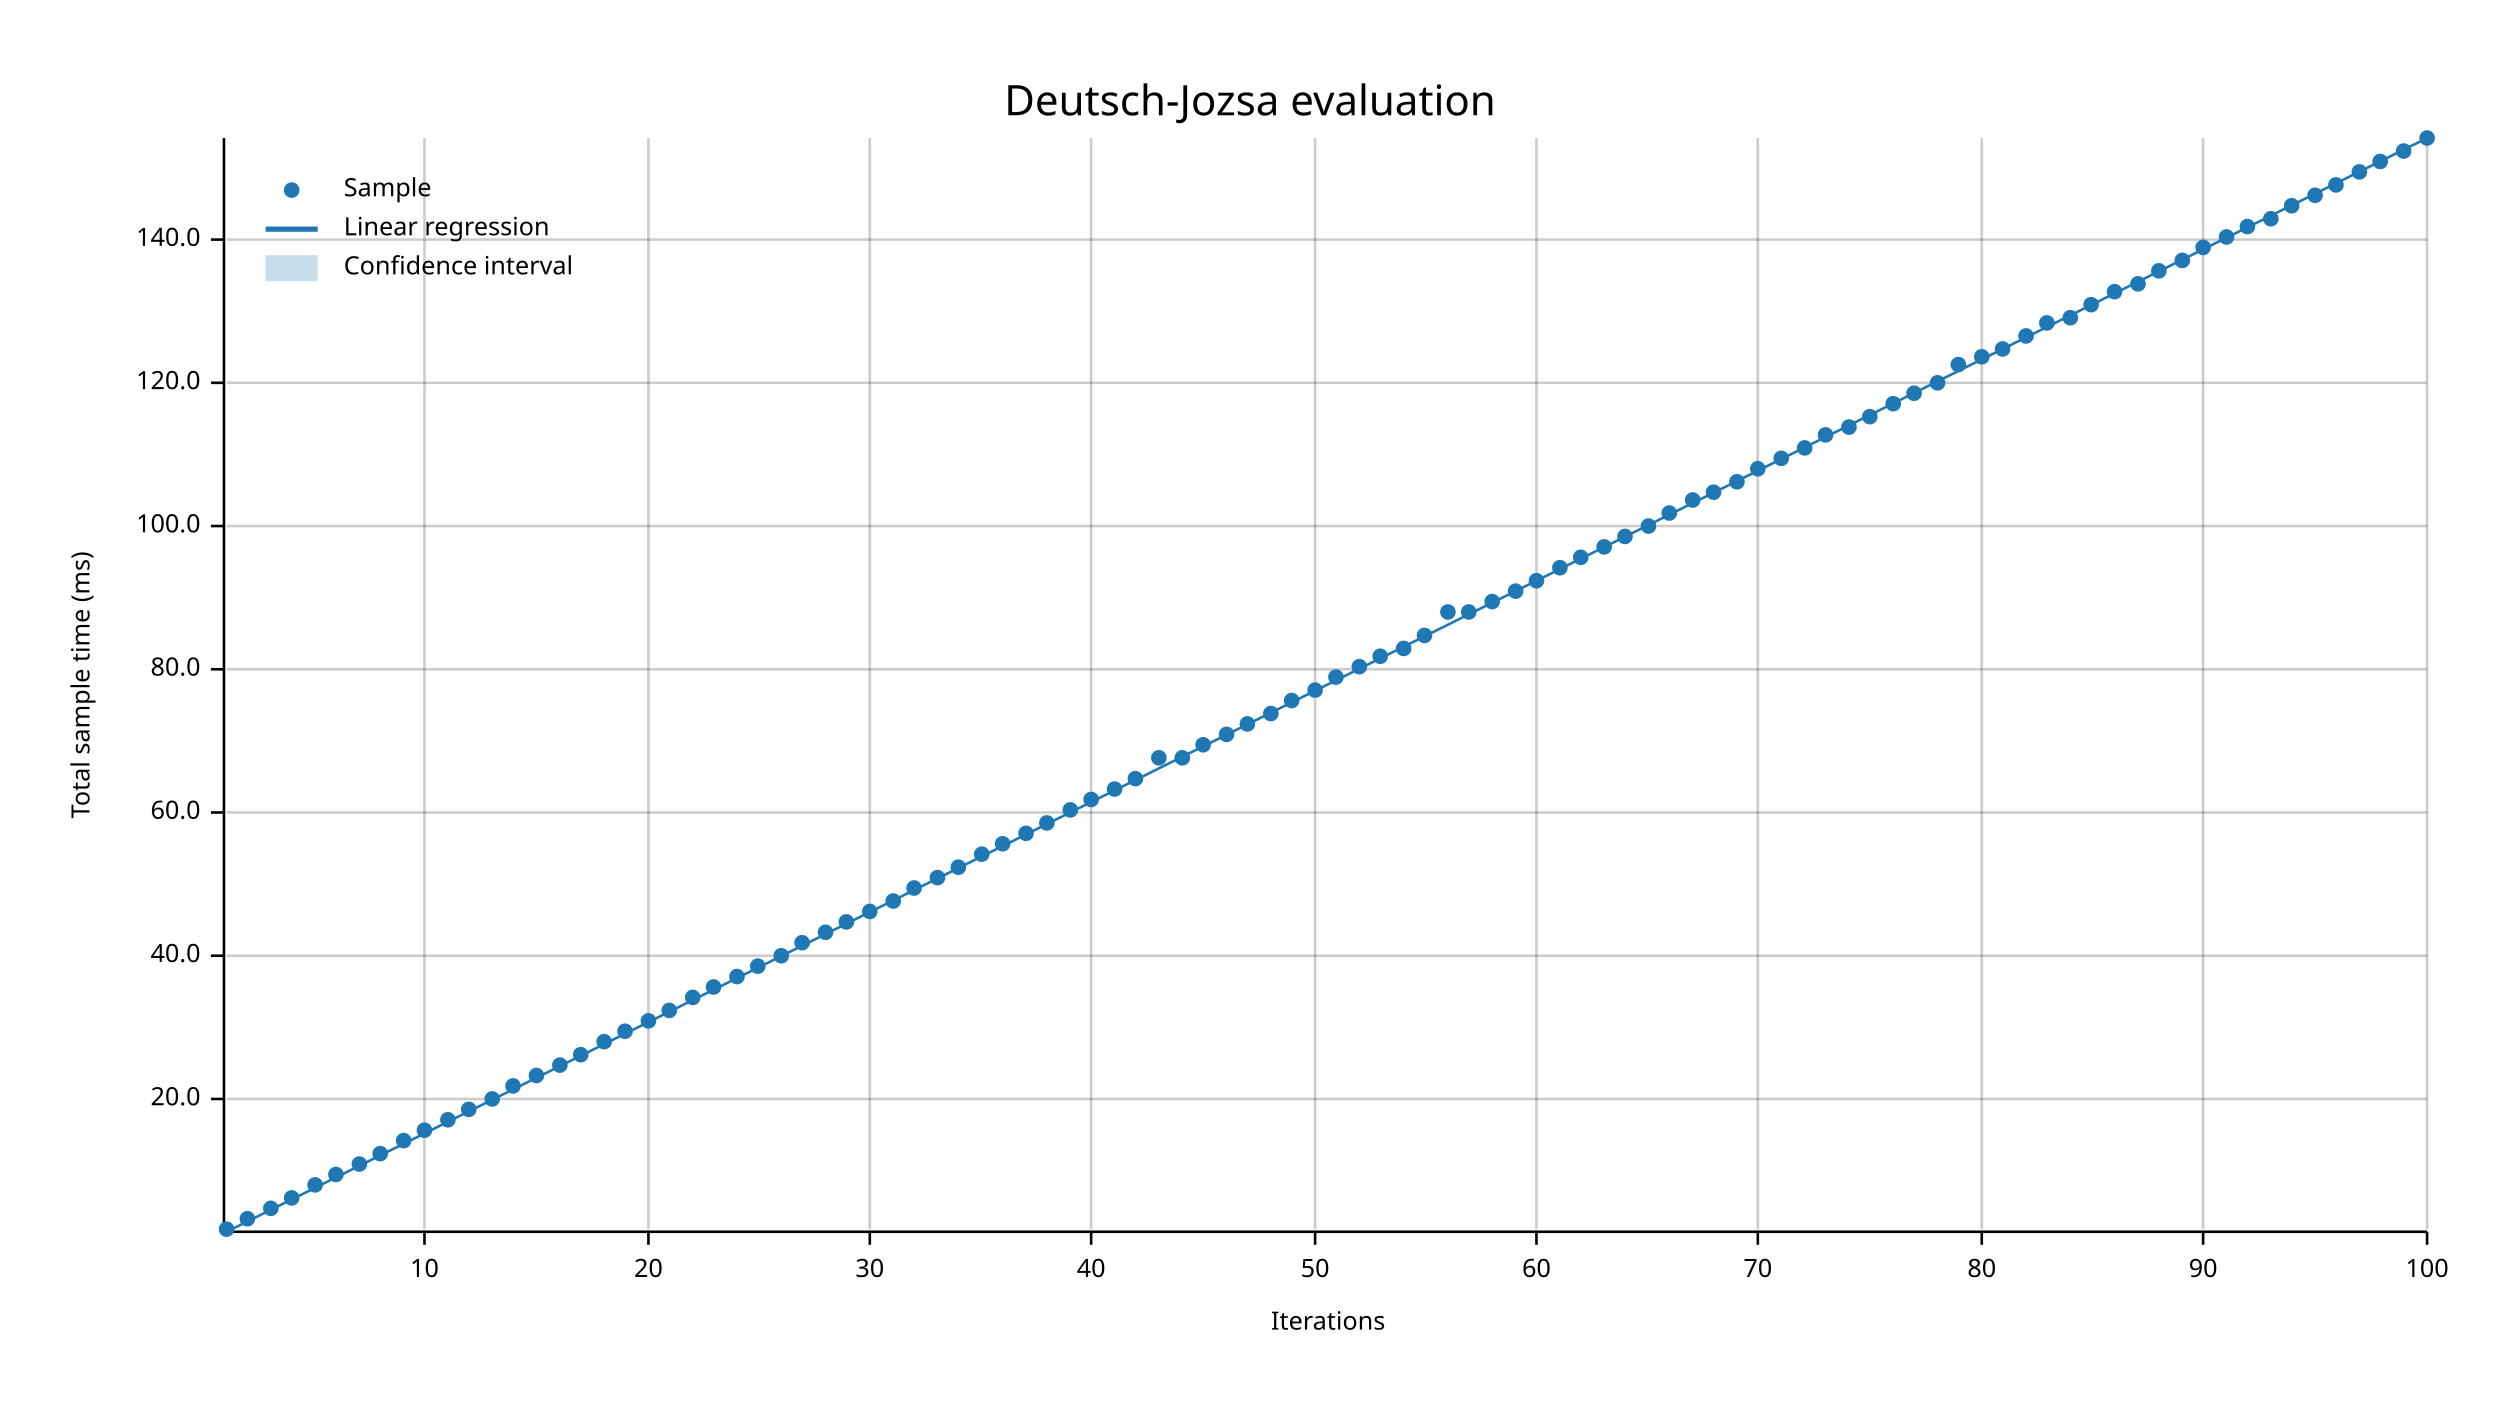
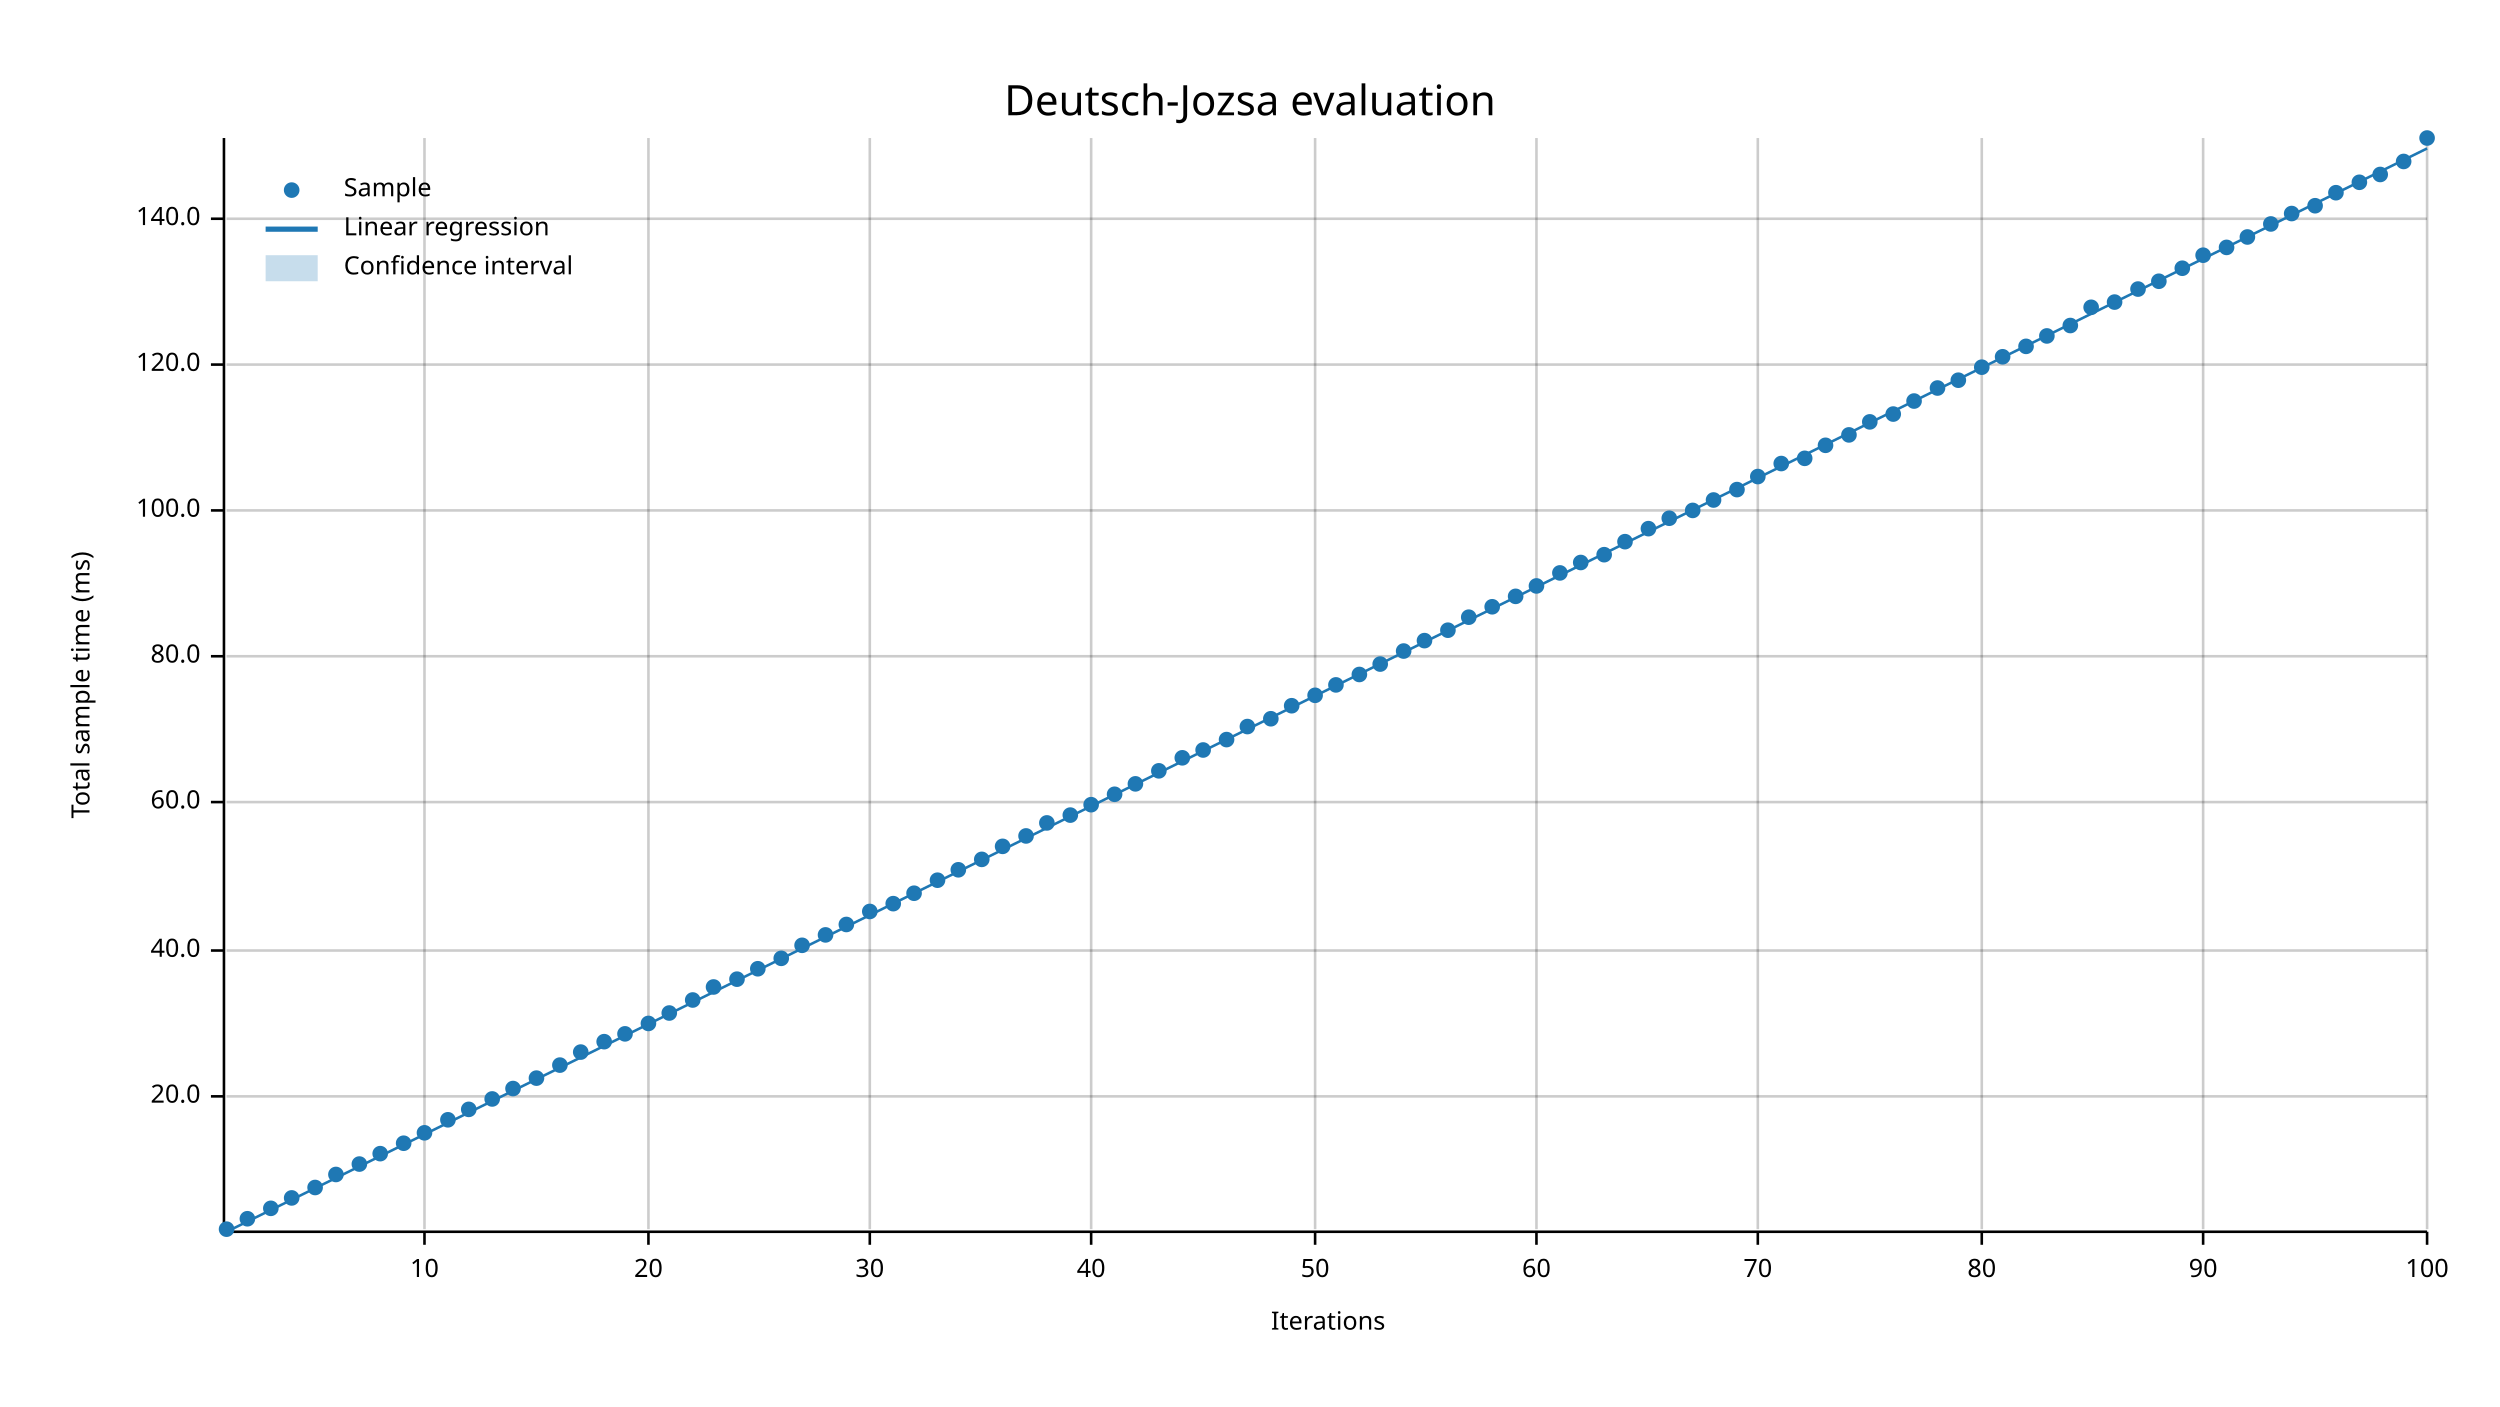
<svg xmlns="http://www.w3.org/2000/svg" width="960" height="540" viewBox="0 0 960 540">
  <text x="480" y="32" dy="0.76em" text-anchor="middle" font-family="sans-serif" font-size="16.129" opacity="1" fill="#000000">
Deutsch-Jozsa evaluation
</text>
  <text x="27" y="263" dy="0.76em" text-anchor="middle" font-family="sans-serif" font-size="9.677" opacity="1" fill="#000000" transform="rotate(270, 27, 263)">
Total sample time (ms)
</text>
  <text x="510" y="513" dy="-0.5ex" text-anchor="middle" font-family="sans-serif" font-size="9.677" opacity="1" fill="#000000">
Iterations
</text>
  <line opacity="0.2" stroke="#000000" stroke-width="1" x1="163" y1="472" x2="163" y2="53" />
  <line opacity="0.2" stroke="#000000" stroke-width="1" x1="249" y1="472" x2="249" y2="53" />
  <line opacity="0.2" stroke="#000000" stroke-width="1" x1="334" y1="472" x2="334" y2="53" />
  <line opacity="0.2" stroke="#000000" stroke-width="1" x1="419" y1="472" x2="419" y2="53" />
  <line opacity="0.2" stroke="#000000" stroke-width="1" x1="505" y1="472" x2="505" y2="53" />
  <line opacity="0.2" stroke="#000000" stroke-width="1" x1="590" y1="472" x2="590" y2="53" />
  <line opacity="0.2" stroke="#000000" stroke-width="1" x1="675" y1="472" x2="675" y2="53" />
  <line opacity="0.2" stroke="#000000" stroke-width="1" x1="761" y1="472" x2="761" y2="53" />
  <line opacity="0.2" stroke="#000000" stroke-width="1" x1="846" y1="472" x2="846" y2="53" />
  <line opacity="0.2" stroke="#000000" stroke-width="1" x1="932" y1="472" x2="932" y2="53" />
-   <line opacity="0.2" stroke="#000000" stroke-width="1" x1="87" y1="422" x2="932" y2="422" />
-   <line opacity="0.2" stroke="#000000" stroke-width="1" x1="87" y1="367" x2="932" y2="367" />
-   <line opacity="0.2" stroke="#000000" stroke-width="1" x1="87" y1="312" x2="932" y2="312" />
-   <line opacity="0.2" stroke="#000000" stroke-width="1" x1="87" y1="257" x2="932" y2="257" />
-   <line opacity="0.2" stroke="#000000" stroke-width="1" x1="87" y1="202" x2="932" y2="202" />
-   <line opacity="0.2" stroke="#000000" stroke-width="1" x1="87" y1="147" x2="932" y2="147" />
-   <line opacity="0.2" stroke="#000000" stroke-width="1" x1="87" y1="92" x2="932" y2="92" />
+   <line opacity="0.2" stroke="#000000" stroke-width="1" x1="87" y1="421" x2="932" y2="421" />
+   <line opacity="0.2" stroke="#000000" stroke-width="1" x1="87" y1="365" x2="932" y2="365" />
+   <line opacity="0.2" stroke="#000000" stroke-width="1" x1="87" y1="308" x2="932" y2="308" />
+   <line opacity="0.2" stroke="#000000" stroke-width="1" x1="87" y1="252" x2="932" y2="252" />
+   <line opacity="0.2" stroke="#000000" stroke-width="1" x1="87" y1="196" x2="932" y2="196" />
+   <line opacity="0.2" stroke="#000000" stroke-width="1" x1="87" y1="140" x2="932" y2="140" />
+   <line opacity="0.2" stroke="#000000" stroke-width="1" x1="87" y1="84" x2="932" y2="84" />
  <polyline fill="none" opacity="1" stroke="#000000" stroke-width="1" points="86,53 86,472 " />
-   <text x="77" y="422" dy="0.5ex" text-anchor="end" font-family="sans-serif" font-size="9.677" opacity="1" fill="#000000">
+   <text x="77" y="421" dy="0.5ex" text-anchor="end" font-family="sans-serif" font-size="9.677" opacity="1" fill="#000000">
20.0
</text>
-   <polyline fill="none" opacity="1" stroke="#000000" stroke-width="1" points="81,422 86,422 " />
-   <text x="77" y="367" dy="0.5ex" text-anchor="end" font-family="sans-serif" font-size="9.677" opacity="1" fill="#000000">
+   <polyline fill="none" opacity="1" stroke="#000000" stroke-width="1" points="81,421 86,421 " />
+   <text x="77" y="365" dy="0.5ex" text-anchor="end" font-family="sans-serif" font-size="9.677" opacity="1" fill="#000000">
40.0
</text>
-   <polyline fill="none" opacity="1" stroke="#000000" stroke-width="1" points="81,367 86,367 " />
-   <text x="77" y="312" dy="0.5ex" text-anchor="end" font-family="sans-serif" font-size="9.677" opacity="1" fill="#000000">
+   <polyline fill="none" opacity="1" stroke="#000000" stroke-width="1" points="81,365 86,365 " />
+   <text x="77" y="308" dy="0.5ex" text-anchor="end" font-family="sans-serif" font-size="9.677" opacity="1" fill="#000000">
60.0
</text>
-   <polyline fill="none" opacity="1" stroke="#000000" stroke-width="1" points="81,312 86,312 " />
-   <text x="77" y="257" dy="0.5ex" text-anchor="end" font-family="sans-serif" font-size="9.677" opacity="1" fill="#000000">
+   <polyline fill="none" opacity="1" stroke="#000000" stroke-width="1" points="81,308 86,308 " />
+   <text x="77" y="252" dy="0.5ex" text-anchor="end" font-family="sans-serif" font-size="9.677" opacity="1" fill="#000000">
80.0
</text>
-   <polyline fill="none" opacity="1" stroke="#000000" stroke-width="1" points="81,257 86,257 " />
-   <text x="77" y="202" dy="0.5ex" text-anchor="end" font-family="sans-serif" font-size="9.677" opacity="1" fill="#000000">
+   <polyline fill="none" opacity="1" stroke="#000000" stroke-width="1" points="81,252 86,252 " />
+   <text x="77" y="196" dy="0.5ex" text-anchor="end" font-family="sans-serif" font-size="9.677" opacity="1" fill="#000000">
100.0
</text>
-   <polyline fill="none" opacity="1" stroke="#000000" stroke-width="1" points="81,202 86,202 " />
-   <text x="77" y="147" dy="0.5ex" text-anchor="end" font-family="sans-serif" font-size="9.677" opacity="1" fill="#000000">
+   <polyline fill="none" opacity="1" stroke="#000000" stroke-width="1" points="81,196 86,196 " />
+   <text x="77" y="140" dy="0.5ex" text-anchor="end" font-family="sans-serif" font-size="9.677" opacity="1" fill="#000000">
120.0
</text>
-   <polyline fill="none" opacity="1" stroke="#000000" stroke-width="1" points="81,147 86,147 " />
-   <text x="77" y="92" dy="0.5ex" text-anchor="end" font-family="sans-serif" font-size="9.677" opacity="1" fill="#000000">
+   <polyline fill="none" opacity="1" stroke="#000000" stroke-width="1" points="81,140 86,140 " />
+   <text x="77" y="84" dy="0.5ex" text-anchor="end" font-family="sans-serif" font-size="9.677" opacity="1" fill="#000000">
140.0
</text>
-   <polyline fill="none" opacity="1" stroke="#000000" stroke-width="1" points="81,92 86,92 " />
+   <polyline fill="none" opacity="1" stroke="#000000" stroke-width="1" points="81,84 86,84 " />
  <polyline fill="none" opacity="1" stroke="#000000" stroke-width="1" points="87,473 932,473 " />
  <text x="163" y="483" dy="0.76em" text-anchor="middle" font-family="sans-serif" font-size="9.677" opacity="1" fill="#000000">
10
</text>
  <polyline fill="none" opacity="1" stroke="#000000" stroke-width="1" points="163,473 163,478 " />
  <text x="249" y="483" dy="0.76em" text-anchor="middle" font-family="sans-serif" font-size="9.677" opacity="1" fill="#000000">
20
</text>
  <polyline fill="none" opacity="1" stroke="#000000" stroke-width="1" points="249,473 249,478 " />
  <text x="334" y="483" dy="0.76em" text-anchor="middle" font-family="sans-serif" font-size="9.677" opacity="1" fill="#000000">
30
</text>
  <polyline fill="none" opacity="1" stroke="#000000" stroke-width="1" points="334,473 334,478 " />
  <text x="419" y="483" dy="0.76em" text-anchor="middle" font-family="sans-serif" font-size="9.677" opacity="1" fill="#000000">
40
</text>
  <polyline fill="none" opacity="1" stroke="#000000" stroke-width="1" points="419,473 419,478 " />
  <text x="505" y="483" dy="0.76em" text-anchor="middle" font-family="sans-serif" font-size="9.677" opacity="1" fill="#000000">
50
</text>
  <polyline fill="none" opacity="1" stroke="#000000" stroke-width="1" points="505,473 505,478 " />
  <text x="590" y="483" dy="0.76em" text-anchor="middle" font-family="sans-serif" font-size="9.677" opacity="1" fill="#000000">
60
</text>
  <polyline fill="none" opacity="1" stroke="#000000" stroke-width="1" points="590,473 590,478 " />
  <text x="675" y="483" dy="0.76em" text-anchor="middle" font-family="sans-serif" font-size="9.677" opacity="1" fill="#000000">
70
</text>
  <polyline fill="none" opacity="1" stroke="#000000" stroke-width="1" points="675,473 675,478 " />
  <text x="761" y="483" dy="0.76em" text-anchor="middle" font-family="sans-serif" font-size="9.677" opacity="1" fill="#000000">
80
</text>
  <polyline fill="none" opacity="1" stroke="#000000" stroke-width="1" points="761,473 761,478 " />
  <text x="846" y="483" dy="0.76em" text-anchor="middle" font-family="sans-serif" font-size="9.677" opacity="1" fill="#000000">
90
</text>
  <polyline fill="none" opacity="1" stroke="#000000" stroke-width="1" points="846,473 846,478 " />
  <text x="932" y="483" dy="0.76em" text-anchor="middle" font-family="sans-serif" font-size="9.677" opacity="1" fill="#000000">
100
</text>
  <polyline fill="none" opacity="1" stroke="#000000" stroke-width="1" points="932,473 932,478 " />
  <circle cx="87" cy="472" r="3" opacity="1" fill="#1F78B4" stroke="none" stroke-width="1" />
  <circle cx="95" cy="468" r="3" opacity="1" fill="#1F78B4" stroke="none" stroke-width="1" />
  <circle cx="104" cy="464" r="3" opacity="1" fill="#1F78B4" stroke="none" stroke-width="1" />
  <circle cx="112" cy="460" r="3" opacity="1" fill="#1F78B4" stroke="none" stroke-width="1" />
-   <circle cx="121" cy="455" r="3" opacity="1" fill="#1F78B4" stroke="none" stroke-width="1" />
+   <circle cx="121" cy="456" r="3" opacity="1" fill="#1F78B4" stroke="none" stroke-width="1" />
  <circle cx="129" cy="451" r="3" opacity="1" fill="#1F78B4" stroke="none" stroke-width="1" />
  <circle cx="138" cy="447" r="3" opacity="1" fill="#1F78B4" stroke="none" stroke-width="1" />
  <circle cx="146" cy="443" r="3" opacity="1" fill="#1F78B4" stroke="none" stroke-width="1" />
-   <circle cx="155" cy="438" r="3" opacity="1" fill="#1F78B4" stroke="none" stroke-width="1" />
-   <circle cx="163" cy="434" r="3" opacity="1" fill="#1F78B4" stroke="none" stroke-width="1" />
+   <circle cx="155" cy="439" r="3" opacity="1" fill="#1F78B4" stroke="none" stroke-width="1" />
+   <circle cx="163" cy="435" r="3" opacity="1" fill="#1F78B4" stroke="none" stroke-width="1" />
  <circle cx="172" cy="430" r="3" opacity="1" fill="#1F78B4" stroke="none" stroke-width="1" />
  <circle cx="180" cy="426" r="3" opacity="1" fill="#1F78B4" stroke="none" stroke-width="1" />
  <circle cx="189" cy="422" r="3" opacity="1" fill="#1F78B4" stroke="none" stroke-width="1" />
-   <circle cx="197" cy="417" r="3" opacity="1" fill="#1F78B4" stroke="none" stroke-width="1" />
-   <circle cx="206" cy="413" r="3" opacity="1" fill="#1F78B4" stroke="none" stroke-width="1" />
+   <circle cx="197" cy="418" r="3" opacity="1" fill="#1F78B4" stroke="none" stroke-width="1" />
+   <circle cx="206" cy="414" r="3" opacity="1" fill="#1F78B4" stroke="none" stroke-width="1" />
  <circle cx="215" cy="409" r="3" opacity="1" fill="#1F78B4" stroke="none" stroke-width="1" />
-   <circle cx="223" cy="405" r="3" opacity="1" fill="#1F78B4" stroke="none" stroke-width="1" />
+   <circle cx="223" cy="404" r="3" opacity="1" fill="#1F78B4" stroke="none" stroke-width="1" />
  <circle cx="232" cy="400" r="3" opacity="1" fill="#1F78B4" stroke="none" stroke-width="1" />
-   <circle cx="240" cy="396" r="3" opacity="1" fill="#1F78B4" stroke="none" stroke-width="1" />
-   <circle cx="249" cy="392" r="3" opacity="1" fill="#1F78B4" stroke="none" stroke-width="1" />
-   <circle cx="257" cy="388" r="3" opacity="1" fill="#1F78B4" stroke="none" stroke-width="1" />
-   <circle cx="266" cy="383" r="3" opacity="1" fill="#1F78B4" stroke="none" stroke-width="1" />
+   <circle cx="240" cy="397" r="3" opacity="1" fill="#1F78B4" stroke="none" stroke-width="1" />
+   <circle cx="249" cy="393" r="3" opacity="1" fill="#1F78B4" stroke="none" stroke-width="1" />
+   <circle cx="257" cy="389" r="3" opacity="1" fill="#1F78B4" stroke="none" stroke-width="1" />
+   <circle cx="266" cy="384" r="3" opacity="1" fill="#1F78B4" stroke="none" stroke-width="1" />
  <circle cx="274" cy="379" r="3" opacity="1" fill="#1F78B4" stroke="none" stroke-width="1" />
-   <circle cx="283" cy="375" r="3" opacity="1" fill="#1F78B4" stroke="none" stroke-width="1" />
-   <circle cx="291" cy="371" r="3" opacity="1" fill="#1F78B4" stroke="none" stroke-width="1" />
-   <circle cx="300" cy="367" r="3" opacity="1" fill="#1F78B4" stroke="none" stroke-width="1" />
-   <circle cx="308" cy="362" r="3" opacity="1" fill="#1F78B4" stroke="none" stroke-width="1" />
-   <circle cx="317" cy="358" r="3" opacity="1" fill="#1F78B4" stroke="none" stroke-width="1" />
-   <circle cx="325" cy="354" r="3" opacity="1" fill="#1F78B4" stroke="none" stroke-width="1" />
+   <circle cx="283" cy="376" r="3" opacity="1" fill="#1F78B4" stroke="none" stroke-width="1" />
+   <circle cx="291" cy="372" r="3" opacity="1" fill="#1F78B4" stroke="none" stroke-width="1" />
+   <circle cx="300" cy="368" r="3" opacity="1" fill="#1F78B4" stroke="none" stroke-width="1" />
+   <circle cx="308" cy="363" r="3" opacity="1" fill="#1F78B4" stroke="none" stroke-width="1" />
+   <circle cx="317" cy="359" r="3" opacity="1" fill="#1F78B4" stroke="none" stroke-width="1" />
+   <circle cx="325" cy="355" r="3" opacity="1" fill="#1F78B4" stroke="none" stroke-width="1" />
  <circle cx="334" cy="350" r="3" opacity="1" fill="#1F78B4" stroke="none" stroke-width="1" />
-   <circle cx="343" cy="346" r="3" opacity="1" fill="#1F78B4" stroke="none" stroke-width="1" />
-   <circle cx="351" cy="341" r="3" opacity="1" fill="#1F78B4" stroke="none" stroke-width="1" />
-   <circle cx="360" cy="337" r="3" opacity="1" fill="#1F78B4" stroke="none" stroke-width="1" />
-   <circle cx="368" cy="333" r="3" opacity="1" fill="#1F78B4" stroke="none" stroke-width="1" />
-   <circle cx="377" cy="328" r="3" opacity="1" fill="#1F78B4" stroke="none" stroke-width="1" />
-   <circle cx="385" cy="324" r="3" opacity="1" fill="#1F78B4" stroke="none" stroke-width="1" />
-   <circle cx="394" cy="320" r="3" opacity="1" fill="#1F78B4" stroke="none" stroke-width="1" />
+   <circle cx="343" cy="347" r="3" opacity="1" fill="#1F78B4" stroke="none" stroke-width="1" />
+   <circle cx="351" cy="343" r="3" opacity="1" fill="#1F78B4" stroke="none" stroke-width="1" />
+   <circle cx="360" cy="338" r="3" opacity="1" fill="#1F78B4" stroke="none" stroke-width="1" />
+   <circle cx="368" cy="334" r="3" opacity="1" fill="#1F78B4" stroke="none" stroke-width="1" />
+   <circle cx="377" cy="330" r="3" opacity="1" fill="#1F78B4" stroke="none" stroke-width="1" />
+   <circle cx="385" cy="325" r="3" opacity="1" fill="#1F78B4" stroke="none" stroke-width="1" />
+   <circle cx="394" cy="321" r="3" opacity="1" fill="#1F78B4" stroke="none" stroke-width="1" />
  <circle cx="402" cy="316" r="3" opacity="1" fill="#1F78B4" stroke="none" stroke-width="1" />
-   <circle cx="411" cy="311" r="3" opacity="1" fill="#1F78B4" stroke="none" stroke-width="1" />
-   <circle cx="419" cy="307" r="3" opacity="1" fill="#1F78B4" stroke="none" stroke-width="1" />
-   <circle cx="428" cy="303" r="3" opacity="1" fill="#1F78B4" stroke="none" stroke-width="1" />
-   <circle cx="436" cy="299" r="3" opacity="1" fill="#1F78B4" stroke="none" stroke-width="1" />
-   <circle cx="445" cy="291" r="3" opacity="1" fill="#1F78B4" stroke="none" stroke-width="1" />
+   <circle cx="411" cy="313" r="3" opacity="1" fill="#1F78B4" stroke="none" stroke-width="1" />
+   <circle cx="419" cy="309" r="3" opacity="1" fill="#1F78B4" stroke="none" stroke-width="1" />
+   <circle cx="428" cy="305" r="3" opacity="1" fill="#1F78B4" stroke="none" stroke-width="1" />
+   <circle cx="436" cy="301" r="3" opacity="1" fill="#1F78B4" stroke="none" stroke-width="1" />
+   <circle cx="445" cy="296" r="3" opacity="1" fill="#1F78B4" stroke="none" stroke-width="1" />
  <circle cx="454" cy="291" r="3" opacity="1" fill="#1F78B4" stroke="none" stroke-width="1" />
-   <circle cx="462" cy="286" r="3" opacity="1" fill="#1F78B4" stroke="none" stroke-width="1" />
-   <circle cx="471" cy="282" r="3" opacity="1" fill="#1F78B4" stroke="none" stroke-width="1" />
-   <circle cx="479" cy="278" r="3" opacity="1" fill="#1F78B4" stroke="none" stroke-width="1" />
-   <circle cx="488" cy="274" r="3" opacity="1" fill="#1F78B4" stroke="none" stroke-width="1" />
-   <circle cx="496" cy="269" r="3" opacity="1" fill="#1F78B4" stroke="none" stroke-width="1" />
-   <circle cx="505" cy="265" r="3" opacity="1" fill="#1F78B4" stroke="none" stroke-width="1" />
-   <circle cx="513" cy="260" r="3" opacity="1" fill="#1F78B4" stroke="none" stroke-width="1" />
-   <circle cx="522" cy="256" r="3" opacity="1" fill="#1F78B4" stroke="none" stroke-width="1" />
-   <circle cx="530" cy="252" r="3" opacity="1" fill="#1F78B4" stroke="none" stroke-width="1" />
-   <circle cx="539" cy="249" r="3" opacity="1" fill="#1F78B4" stroke="none" stroke-width="1" />
-   <circle cx="547" cy="244" r="3" opacity="1" fill="#1F78B4" stroke="none" stroke-width="1" />
-   <circle cx="556" cy="235" r="3" opacity="1" fill="#1F78B4" stroke="none" stroke-width="1" />
-   <circle cx="564" cy="235" r="3" opacity="1" fill="#1F78B4" stroke="none" stroke-width="1" />
-   <circle cx="573" cy="231" r="3" opacity="1" fill="#1F78B4" stroke="none" stroke-width="1" />
-   <circle cx="582" cy="227" r="3" opacity="1" fill="#1F78B4" stroke="none" stroke-width="1" />
-   <circle cx="590" cy="223" r="3" opacity="1" fill="#1F78B4" stroke="none" stroke-width="1" />
-   <circle cx="599" cy="218" r="3" opacity="1" fill="#1F78B4" stroke="none" stroke-width="1" />
-   <circle cx="607" cy="214" r="3" opacity="1" fill="#1F78B4" stroke="none" stroke-width="1" />
-   <circle cx="616" cy="210" r="3" opacity="1" fill="#1F78B4" stroke="none" stroke-width="1" />
-   <circle cx="624" cy="206" r="3" opacity="1" fill="#1F78B4" stroke="none" stroke-width="1" />
-   <circle cx="633" cy="202" r="3" opacity="1" fill="#1F78B4" stroke="none" stroke-width="1" />
-   <circle cx="641" cy="197" r="3" opacity="1" fill="#1F78B4" stroke="none" stroke-width="1" />
-   <circle cx="650" cy="192" r="3" opacity="1" fill="#1F78B4" stroke="none" stroke-width="1" />
-   <circle cx="658" cy="189" r="3" opacity="1" fill="#1F78B4" stroke="none" stroke-width="1" />
-   <circle cx="667" cy="185" r="3" opacity="1" fill="#1F78B4" stroke="none" stroke-width="1" />
-   <circle cx="675" cy="180" r="3" opacity="1" fill="#1F78B4" stroke="none" stroke-width="1" />
-   <circle cx="684" cy="176" r="3" opacity="1" fill="#1F78B4" stroke="none" stroke-width="1" />
-   <circle cx="693" cy="172" r="3" opacity="1" fill="#1F78B4" stroke="none" stroke-width="1" />
-   <circle cx="701" cy="167" r="3" opacity="1" fill="#1F78B4" stroke="none" stroke-width="1" />
-   <circle cx="710" cy="164" r="3" opacity="1" fill="#1F78B4" stroke="none" stroke-width="1" />
-   <circle cx="718" cy="160" r="3" opacity="1" fill="#1F78B4" stroke="none" stroke-width="1" />
-   <circle cx="727" cy="155" r="3" opacity="1" fill="#1F78B4" stroke="none" stroke-width="1" />
-   <circle cx="735" cy="151" r="3" opacity="1" fill="#1F78B4" stroke="none" stroke-width="1" />
-   <circle cx="744" cy="147" r="3" opacity="1" fill="#1F78B4" stroke="none" stroke-width="1" />
-   <circle cx="752" cy="140" r="3" opacity="1" fill="#1F78B4" stroke="none" stroke-width="1" />
-   <circle cx="761" cy="137" r="3" opacity="1" fill="#1F78B4" stroke="none" stroke-width="1" />
-   <circle cx="769" cy="134" r="3" opacity="1" fill="#1F78B4" stroke="none" stroke-width="1" />
-   <circle cx="778" cy="129" r="3" opacity="1" fill="#1F78B4" stroke="none" stroke-width="1" />
-   <circle cx="786" cy="124" r="3" opacity="1" fill="#1F78B4" stroke="none" stroke-width="1" />
-   <circle cx="795" cy="122" r="3" opacity="1" fill="#1F78B4" stroke="none" stroke-width="1" />
-   <circle cx="803" cy="117" r="3" opacity="1" fill="#1F78B4" stroke="none" stroke-width="1" />
-   <circle cx="812" cy="112" r="3" opacity="1" fill="#1F78B4" stroke="none" stroke-width="1" />
-   <circle cx="821" cy="109" r="3" opacity="1" fill="#1F78B4" stroke="none" stroke-width="1" />
-   <circle cx="829" cy="104" r="3" opacity="1" fill="#1F78B4" stroke="none" stroke-width="1" />
-   <circle cx="838" cy="100" r="3" opacity="1" fill="#1F78B4" stroke="none" stroke-width="1" />
-   <circle cx="846" cy="95" r="3" opacity="1" fill="#1F78B4" stroke="none" stroke-width="1" />
-   <circle cx="855" cy="91" r="3" opacity="1" fill="#1F78B4" stroke="none" stroke-width="1" />
-   <circle cx="863" cy="87" r="3" opacity="1" fill="#1F78B4" stroke="none" stroke-width="1" />
-   <circle cx="872" cy="84" r="3" opacity="1" fill="#1F78B4" stroke="none" stroke-width="1" />
-   <circle cx="880" cy="79" r="3" opacity="1" fill="#1F78B4" stroke="none" stroke-width="1" />
-   <circle cx="889" cy="75" r="3" opacity="1" fill="#1F78B4" stroke="none" stroke-width="1" />
-   <circle cx="897" cy="71" r="3" opacity="1" fill="#1F78B4" stroke="none" stroke-width="1" />
-   <circle cx="906" cy="66" r="3" opacity="1" fill="#1F78B4" stroke="none" stroke-width="1" />
-   <circle cx="914" cy="62" r="3" opacity="1" fill="#1F78B4" stroke="none" stroke-width="1" />
-   <circle cx="923" cy="58" r="3" opacity="1" fill="#1F78B4" stroke="none" stroke-width="1" />
+   <circle cx="462" cy="288" r="3" opacity="1" fill="#1F78B4" stroke="none" stroke-width="1" />
+   <circle cx="471" cy="284" r="3" opacity="1" fill="#1F78B4" stroke="none" stroke-width="1" />
+   <circle cx="479" cy="279" r="3" opacity="1" fill="#1F78B4" stroke="none" stroke-width="1" />
+   <circle cx="488" cy="276" r="3" opacity="1" fill="#1F78B4" stroke="none" stroke-width="1" />
+   <circle cx="496" cy="271" r="3" opacity="1" fill="#1F78B4" stroke="none" stroke-width="1" />
+   <circle cx="505" cy="267" r="3" opacity="1" fill="#1F78B4" stroke="none" stroke-width="1" />
+   <circle cx="513" cy="263" r="3" opacity="1" fill="#1F78B4" stroke="none" stroke-width="1" />
+   <circle cx="522" cy="259" r="3" opacity="1" fill="#1F78B4" stroke="none" stroke-width="1" />
+   <circle cx="530" cy="255" r="3" opacity="1" fill="#1F78B4" stroke="none" stroke-width="1" />
+   <circle cx="539" cy="250" r="3" opacity="1" fill="#1F78B4" stroke="none" stroke-width="1" />
+   <circle cx="547" cy="246" r="3" opacity="1" fill="#1F78B4" stroke="none" stroke-width="1" />
+   <circle cx="556" cy="242" r="3" opacity="1" fill="#1F78B4" stroke="none" stroke-width="1" />
+   <circle cx="564" cy="237" r="3" opacity="1" fill="#1F78B4" stroke="none" stroke-width="1" />
+   <circle cx="573" cy="233" r="3" opacity="1" fill="#1F78B4" stroke="none" stroke-width="1" />
+   <circle cx="582" cy="229" r="3" opacity="1" fill="#1F78B4" stroke="none" stroke-width="1" />
+   <circle cx="590" cy="225" r="3" opacity="1" fill="#1F78B4" stroke="none" stroke-width="1" />
+   <circle cx="599" cy="220" r="3" opacity="1" fill="#1F78B4" stroke="none" stroke-width="1" />
+   <circle cx="607" cy="216" r="3" opacity="1" fill="#1F78B4" stroke="none" stroke-width="1" />
+   <circle cx="616" cy="213" r="3" opacity="1" fill="#1F78B4" stroke="none" stroke-width="1" />
+   <circle cx="624" cy="208" r="3" opacity="1" fill="#1F78B4" stroke="none" stroke-width="1" />
+   <circle cx="633" cy="203" r="3" opacity="1" fill="#1F78B4" stroke="none" stroke-width="1" />
+   <circle cx="641" cy="199" r="3" opacity="1" fill="#1F78B4" stroke="none" stroke-width="1" />
+   <circle cx="650" cy="196" r="3" opacity="1" fill="#1F78B4" stroke="none" stroke-width="1" />
+   <circle cx="658" cy="192" r="3" opacity="1" fill="#1F78B4" stroke="none" stroke-width="1" />
+   <circle cx="667" cy="188" r="3" opacity="1" fill="#1F78B4" stroke="none" stroke-width="1" />
+   <circle cx="675" cy="183" r="3" opacity="1" fill="#1F78B4" stroke="none" stroke-width="1" />
+   <circle cx="684" cy="178" r="3" opacity="1" fill="#1F78B4" stroke="none" stroke-width="1" />
+   <circle cx="693" cy="176" r="3" opacity="1" fill="#1F78B4" stroke="none" stroke-width="1" />
+   <circle cx="701" cy="171" r="3" opacity="1" fill="#1F78B4" stroke="none" stroke-width="1" />
+   <circle cx="710" cy="167" r="3" opacity="1" fill="#1F78B4" stroke="none" stroke-width="1" />
+   <circle cx="718" cy="162" r="3" opacity="1" fill="#1F78B4" stroke="none" stroke-width="1" />
+   <circle cx="727" cy="159" r="3" opacity="1" fill="#1F78B4" stroke="none" stroke-width="1" />
+   <circle cx="735" cy="154" r="3" opacity="1" fill="#1F78B4" stroke="none" stroke-width="1" />
+   <circle cx="744" cy="149" r="3" opacity="1" fill="#1F78B4" stroke="none" stroke-width="1" />
+   <circle cx="752" cy="146" r="3" opacity="1" fill="#1F78B4" stroke="none" stroke-width="1" />
+   <circle cx="761" cy="141" r="3" opacity="1" fill="#1F78B4" stroke="none" stroke-width="1" />
+   <circle cx="769" cy="137" r="3" opacity="1" fill="#1F78B4" stroke="none" stroke-width="1" />
+   <circle cx="778" cy="133" r="3" opacity="1" fill="#1F78B4" stroke="none" stroke-width="1" />
+   <circle cx="786" cy="129" r="3" opacity="1" fill="#1F78B4" stroke="none" stroke-width="1" />
+   <circle cx="795" cy="125" r="3" opacity="1" fill="#1F78B4" stroke="none" stroke-width="1" />
+   <circle cx="803" cy="118" r="3" opacity="1" fill="#1F78B4" stroke="none" stroke-width="1" />
+   <circle cx="812" cy="116" r="3" opacity="1" fill="#1F78B4" stroke="none" stroke-width="1" />
+   <circle cx="821" cy="111" r="3" opacity="1" fill="#1F78B4" stroke="none" stroke-width="1" />
+   <circle cx="829" cy="108" r="3" opacity="1" fill="#1F78B4" stroke="none" stroke-width="1" />
+   <circle cx="838" cy="103" r="3" opacity="1" fill="#1F78B4" stroke="none" stroke-width="1" />
+   <circle cx="846" cy="98" r="3" opacity="1" fill="#1F78B4" stroke="none" stroke-width="1" />
+   <circle cx="855" cy="95" r="3" opacity="1" fill="#1F78B4" stroke="none" stroke-width="1" />
+   <circle cx="863" cy="91" r="3" opacity="1" fill="#1F78B4" stroke="none" stroke-width="1" />
+   <circle cx="872" cy="86" r="3" opacity="1" fill="#1F78B4" stroke="none" stroke-width="1" />
+   <circle cx="880" cy="82" r="3" opacity="1" fill="#1F78B4" stroke="none" stroke-width="1" />
+   <circle cx="889" cy="79" r="3" opacity="1" fill="#1F78B4" stroke="none" stroke-width="1" />
+   <circle cx="897" cy="74" r="3" opacity="1" fill="#1F78B4" stroke="none" stroke-width="1" />
+   <circle cx="906" cy="70" r="3" opacity="1" fill="#1F78B4" stroke="none" stroke-width="1" />
+   <circle cx="914" cy="67" r="3" opacity="1" fill="#1F78B4" stroke="none" stroke-width="1" />
+   <circle cx="923" cy="62" r="3" opacity="1" fill="#1F78B4" stroke="none" stroke-width="1" />
  <circle cx="932" cy="53" r="3" opacity="1" fill="#1F78B4" stroke="none" stroke-width="1" />
-   <polyline fill="none" opacity="1" stroke="#1F78B4" stroke-width="1" points="87,473 932,53 " />
-   <polygon opacity="0.25" fill="#1F78B4" points="87,473 932,53 932,53 " />
+   <polyline fill="none" opacity="1" stroke="#1F78B4" stroke-width="1" points="87,473 932,57 " />
+   <polygon opacity="0.25" fill="#1F78B4" points="87,473 932,57 932,57 " />
  <text x="132" y="68" dy="0.76em" text-anchor="start" font-family="sans-serif" font-size="9.677" opacity="1" fill="#000000">
Sample
</text>
  <text x="132" y="83" dy="0.76em" text-anchor="start" font-family="sans-serif" font-size="9.677" opacity="1" fill="#000000">
Linear regression
</text>
  <text x="132" y="98" dy="0.76em" text-anchor="start" font-family="sans-serif" font-size="9.677" opacity="1" fill="#000000">
Confidence interval
</text>
  <circle cx="112" cy="73" r="3" opacity="1" fill="#1F78B4" stroke="none" stroke-width="1" />
  <polyline fill="none" opacity="1" stroke="#1F78B4" stroke-width="2" points="102,88 122,88 " />
  <rect x="102" y="98" width="20" height="10" opacity="0.25" fill="#1F78B4" stroke="none" />
</svg>
